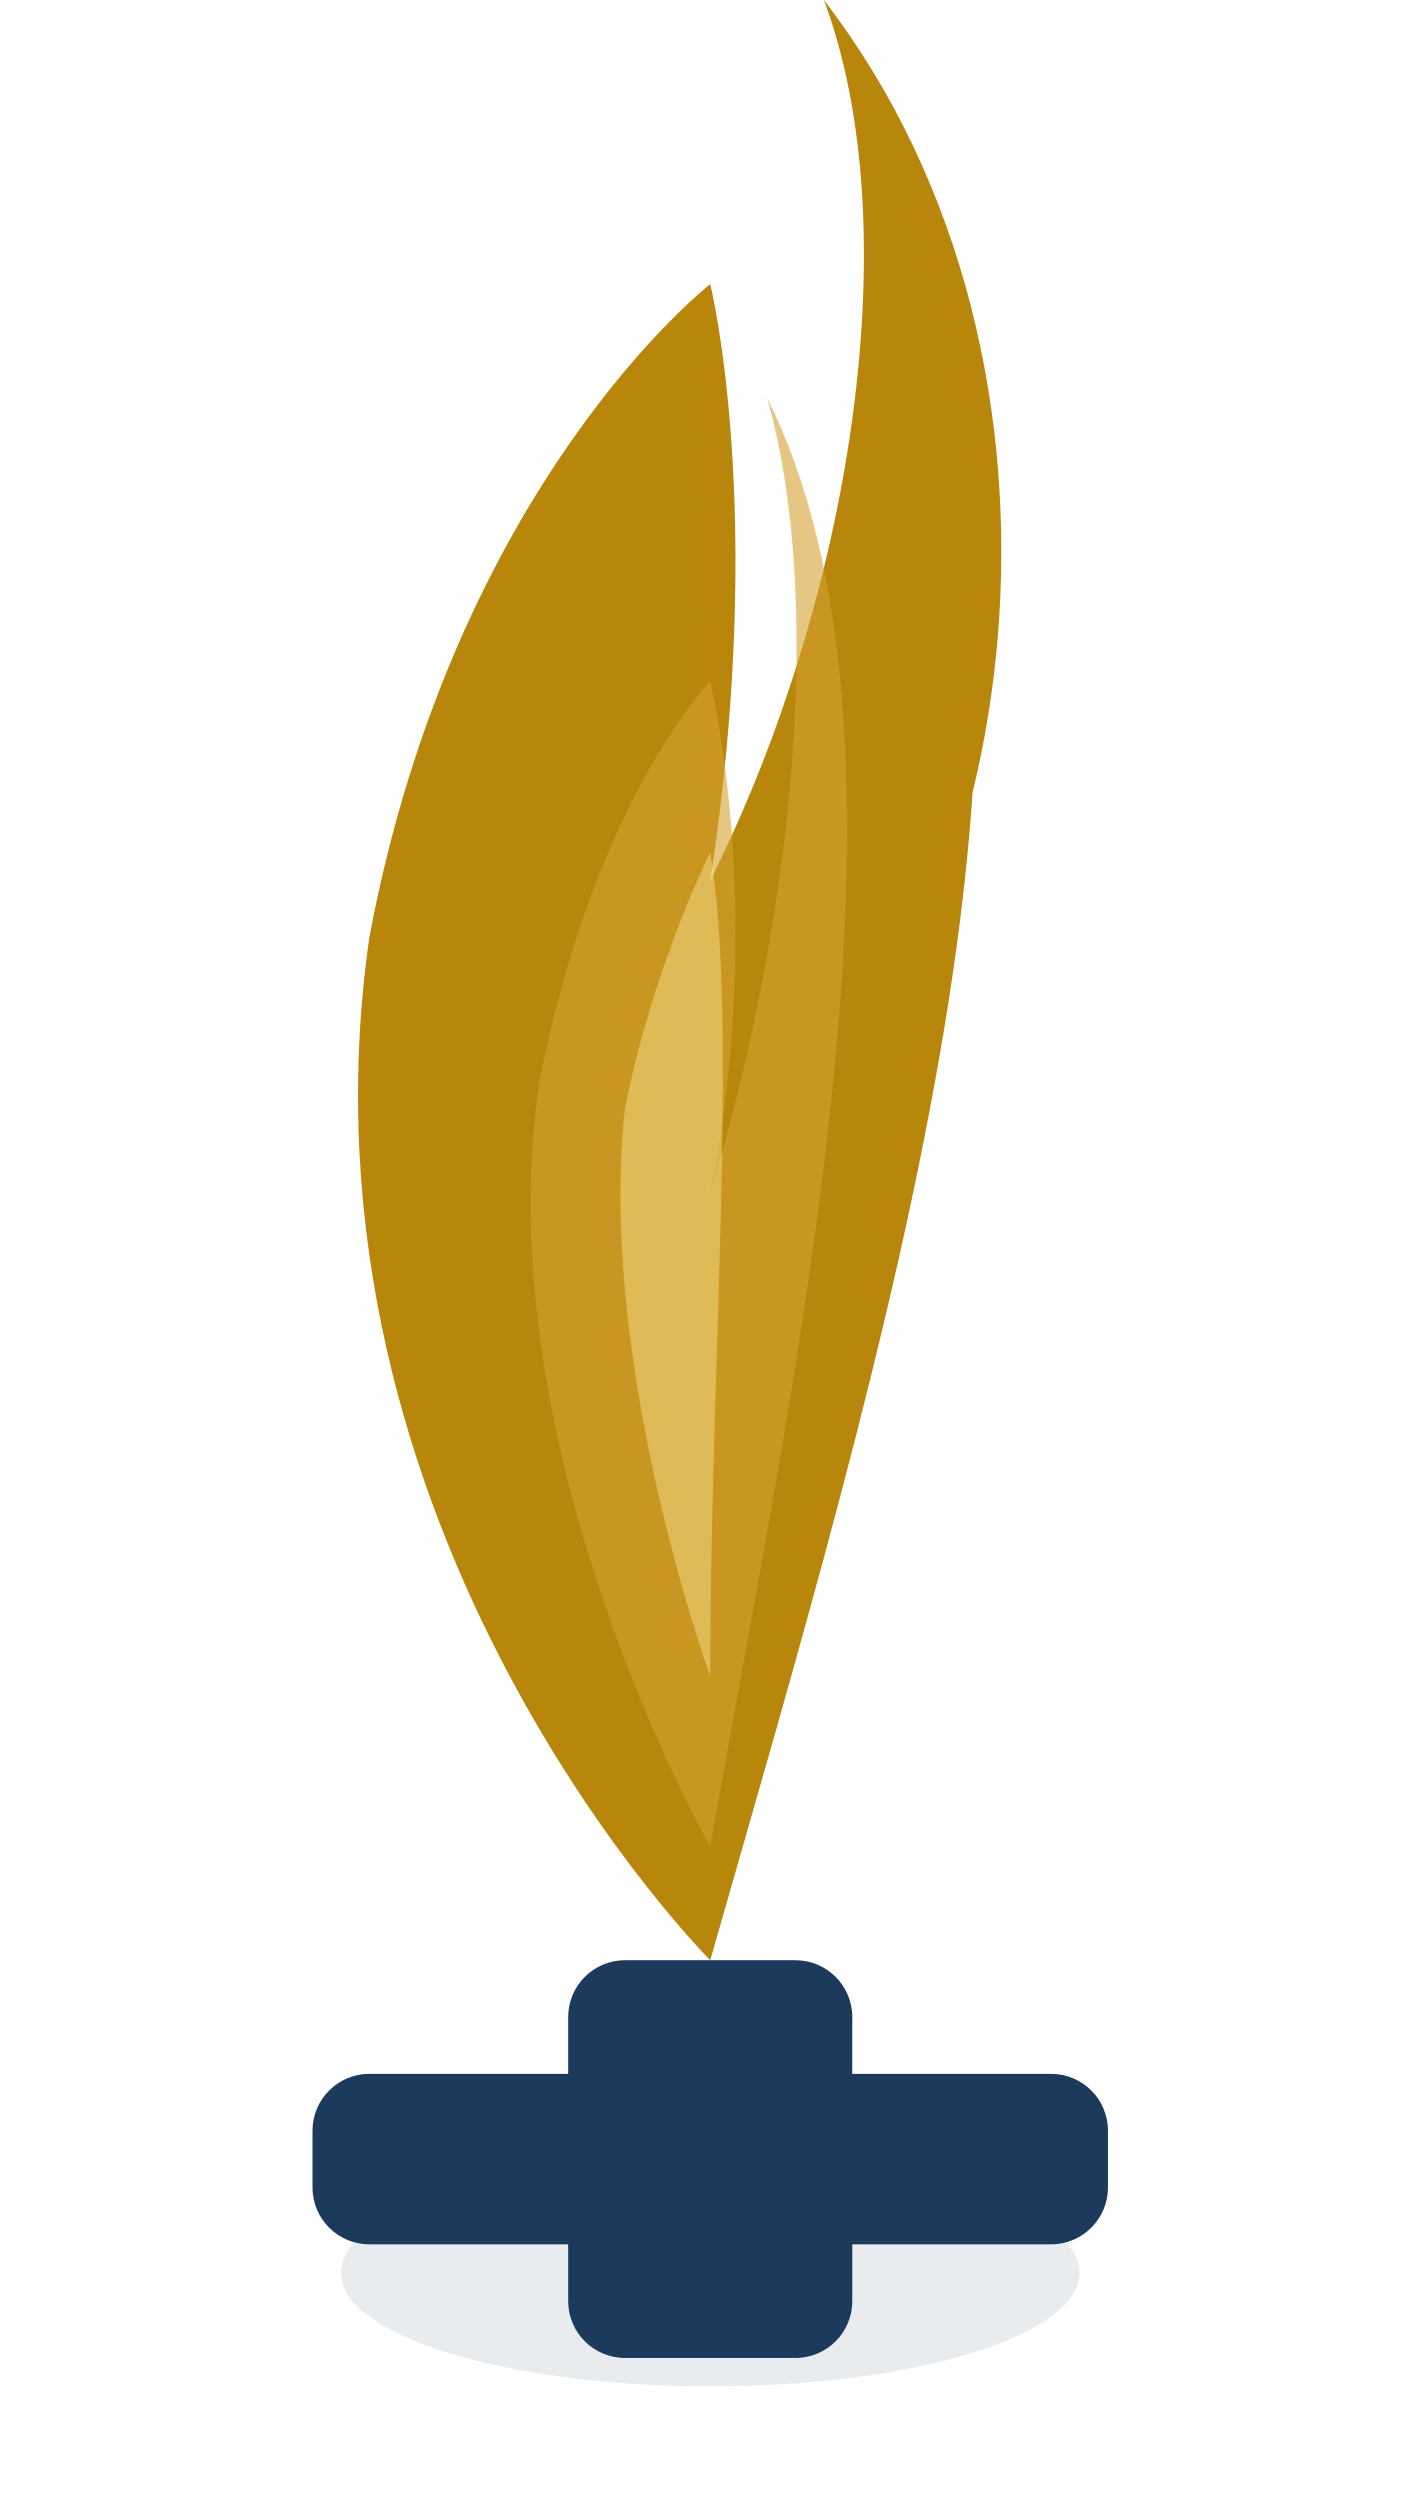
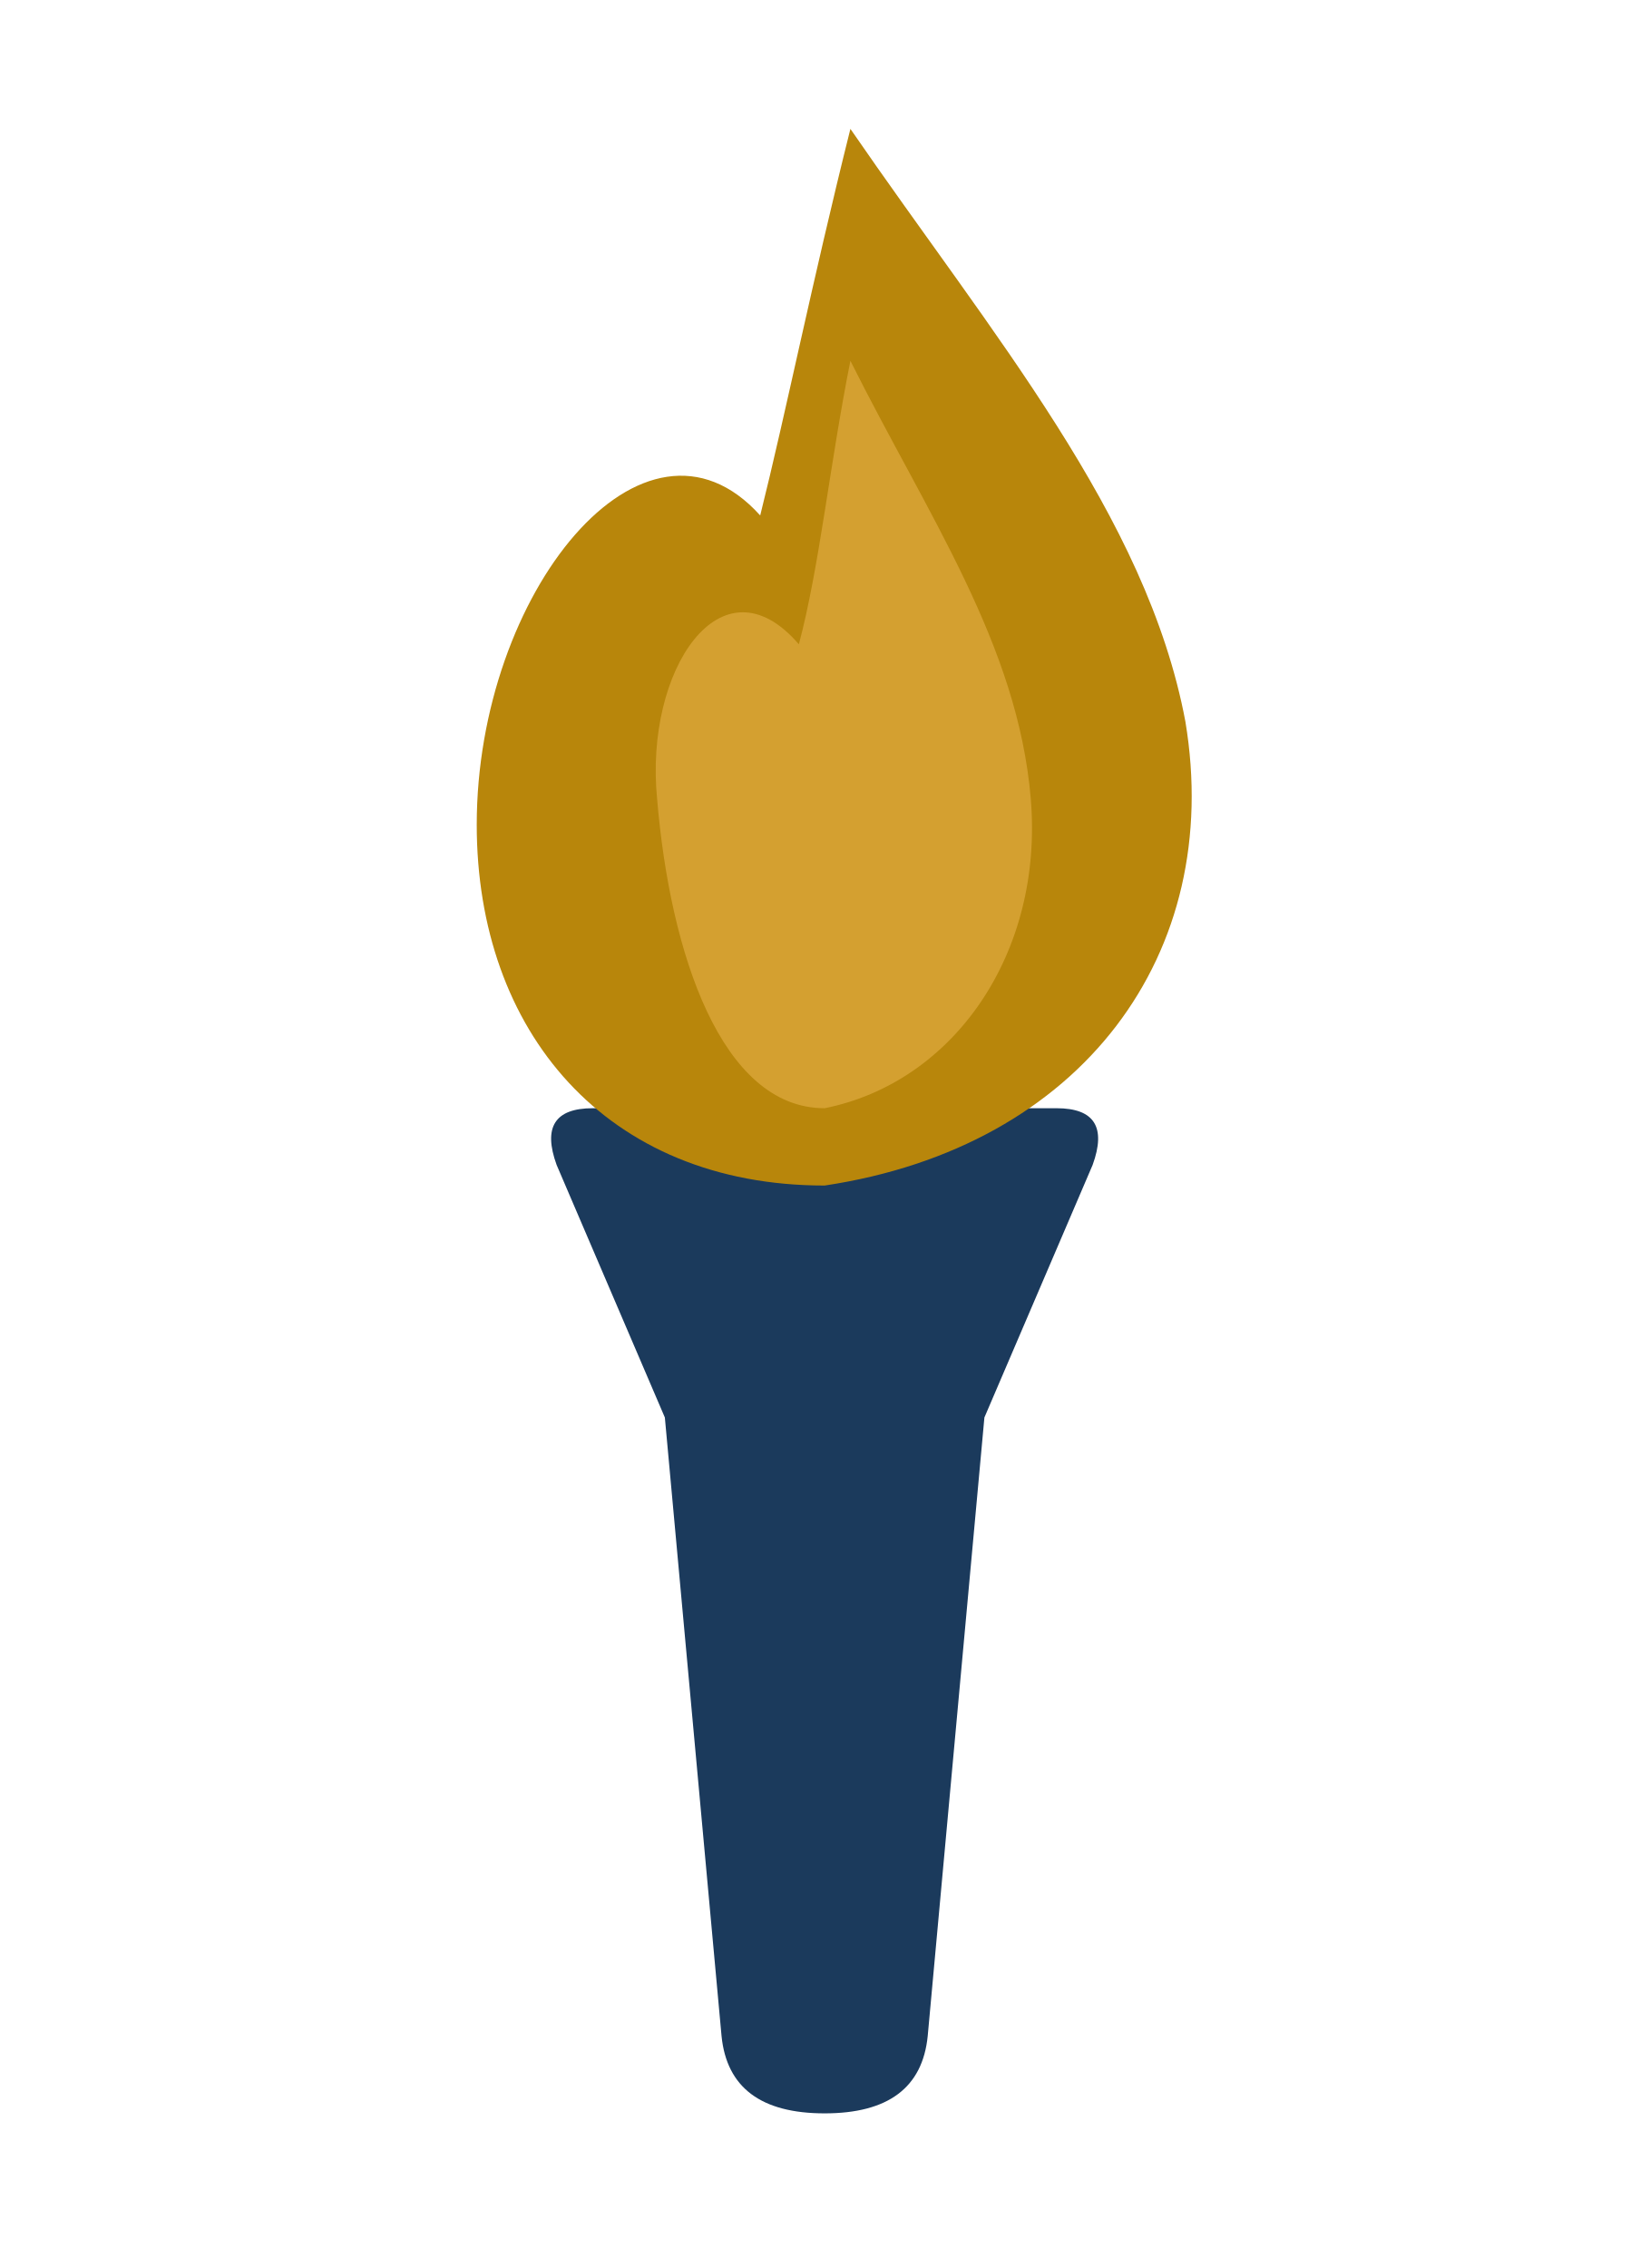
- <svg xmlns="http://www.w3.org/2000/svg" width="50" height="88" viewBox="0 0 50 88" role="img" aria-label="Prosperity Pathways torch mark">
-   <ellipse cx="25" cy="80" rx="13" ry="4" fill="#1B3A5C" opacity="0.10" />
-   <rect x="20" y="69" width="10" height="14" rx="2" fill="#1B3A5C" />
-   <rect x="11" y="73" width="28" height="6" rx="2" fill="#1B3A5C" />
-   <path d="M25,69 C25,69 10,54 13,33 C16,17 25,10 25,10 C25,10 27,18 25,31 C30,21 32,8 29,0 C39,13 36,33 27,41 C33,32 34,18 31,10 C39,22 31,48 25,69Z" fill="#B8860B" />
-   <path d="M25,65 C25,65 17,51 19,38 C21,28 25,24 25,24 C25,24 27,32 25,42 C28,32 29,21 27,14 C33,26 28,48 25,65Z" fill="#D4A030" opacity="0.6" />
-   <path d="M25,59 C25,59 21,48 22,39 C23,34 25,30 25,30 C26,36 25,48 25,59Z" fill="#FBE89A" opacity="0.45" />
+ <svg xmlns="http://www.w3.org/2000/svg" viewBox="0 0 64 88" width="64" height="88" role="img" aria-label="Prosperity Pathways torch mark">
+   <path d="M23,43 L41,43 Q43.2,43 42.4,45.2 L38.2,55 L36,79 Q35.7,82 32,82 Q28.3,82 28,79 L25.8,55 L21.6,45.2 Q20.8,43 23,43 Z" fill="#1B3A5C" />
+   <path d="M32,46 C42,44.5 47.5,37 46,28 C44.5,20 38.5,13 33,5 C31.5,11 30.5,16 29.5,20 C25,15 18.5,23 18.5,32 C18.5,40 23.5,46 32,46 Z" fill="#B8860B" />
+   <path d="M32,43 C37,42 40.5,37 40,31 C39.5,25 36,20 33,14 C32.2,18 31.8,22 31,25 C28,21.5 25,26 25.5,31 C26,37 28,43 32,43 Z" fill="#D4A030" />
</svg>
